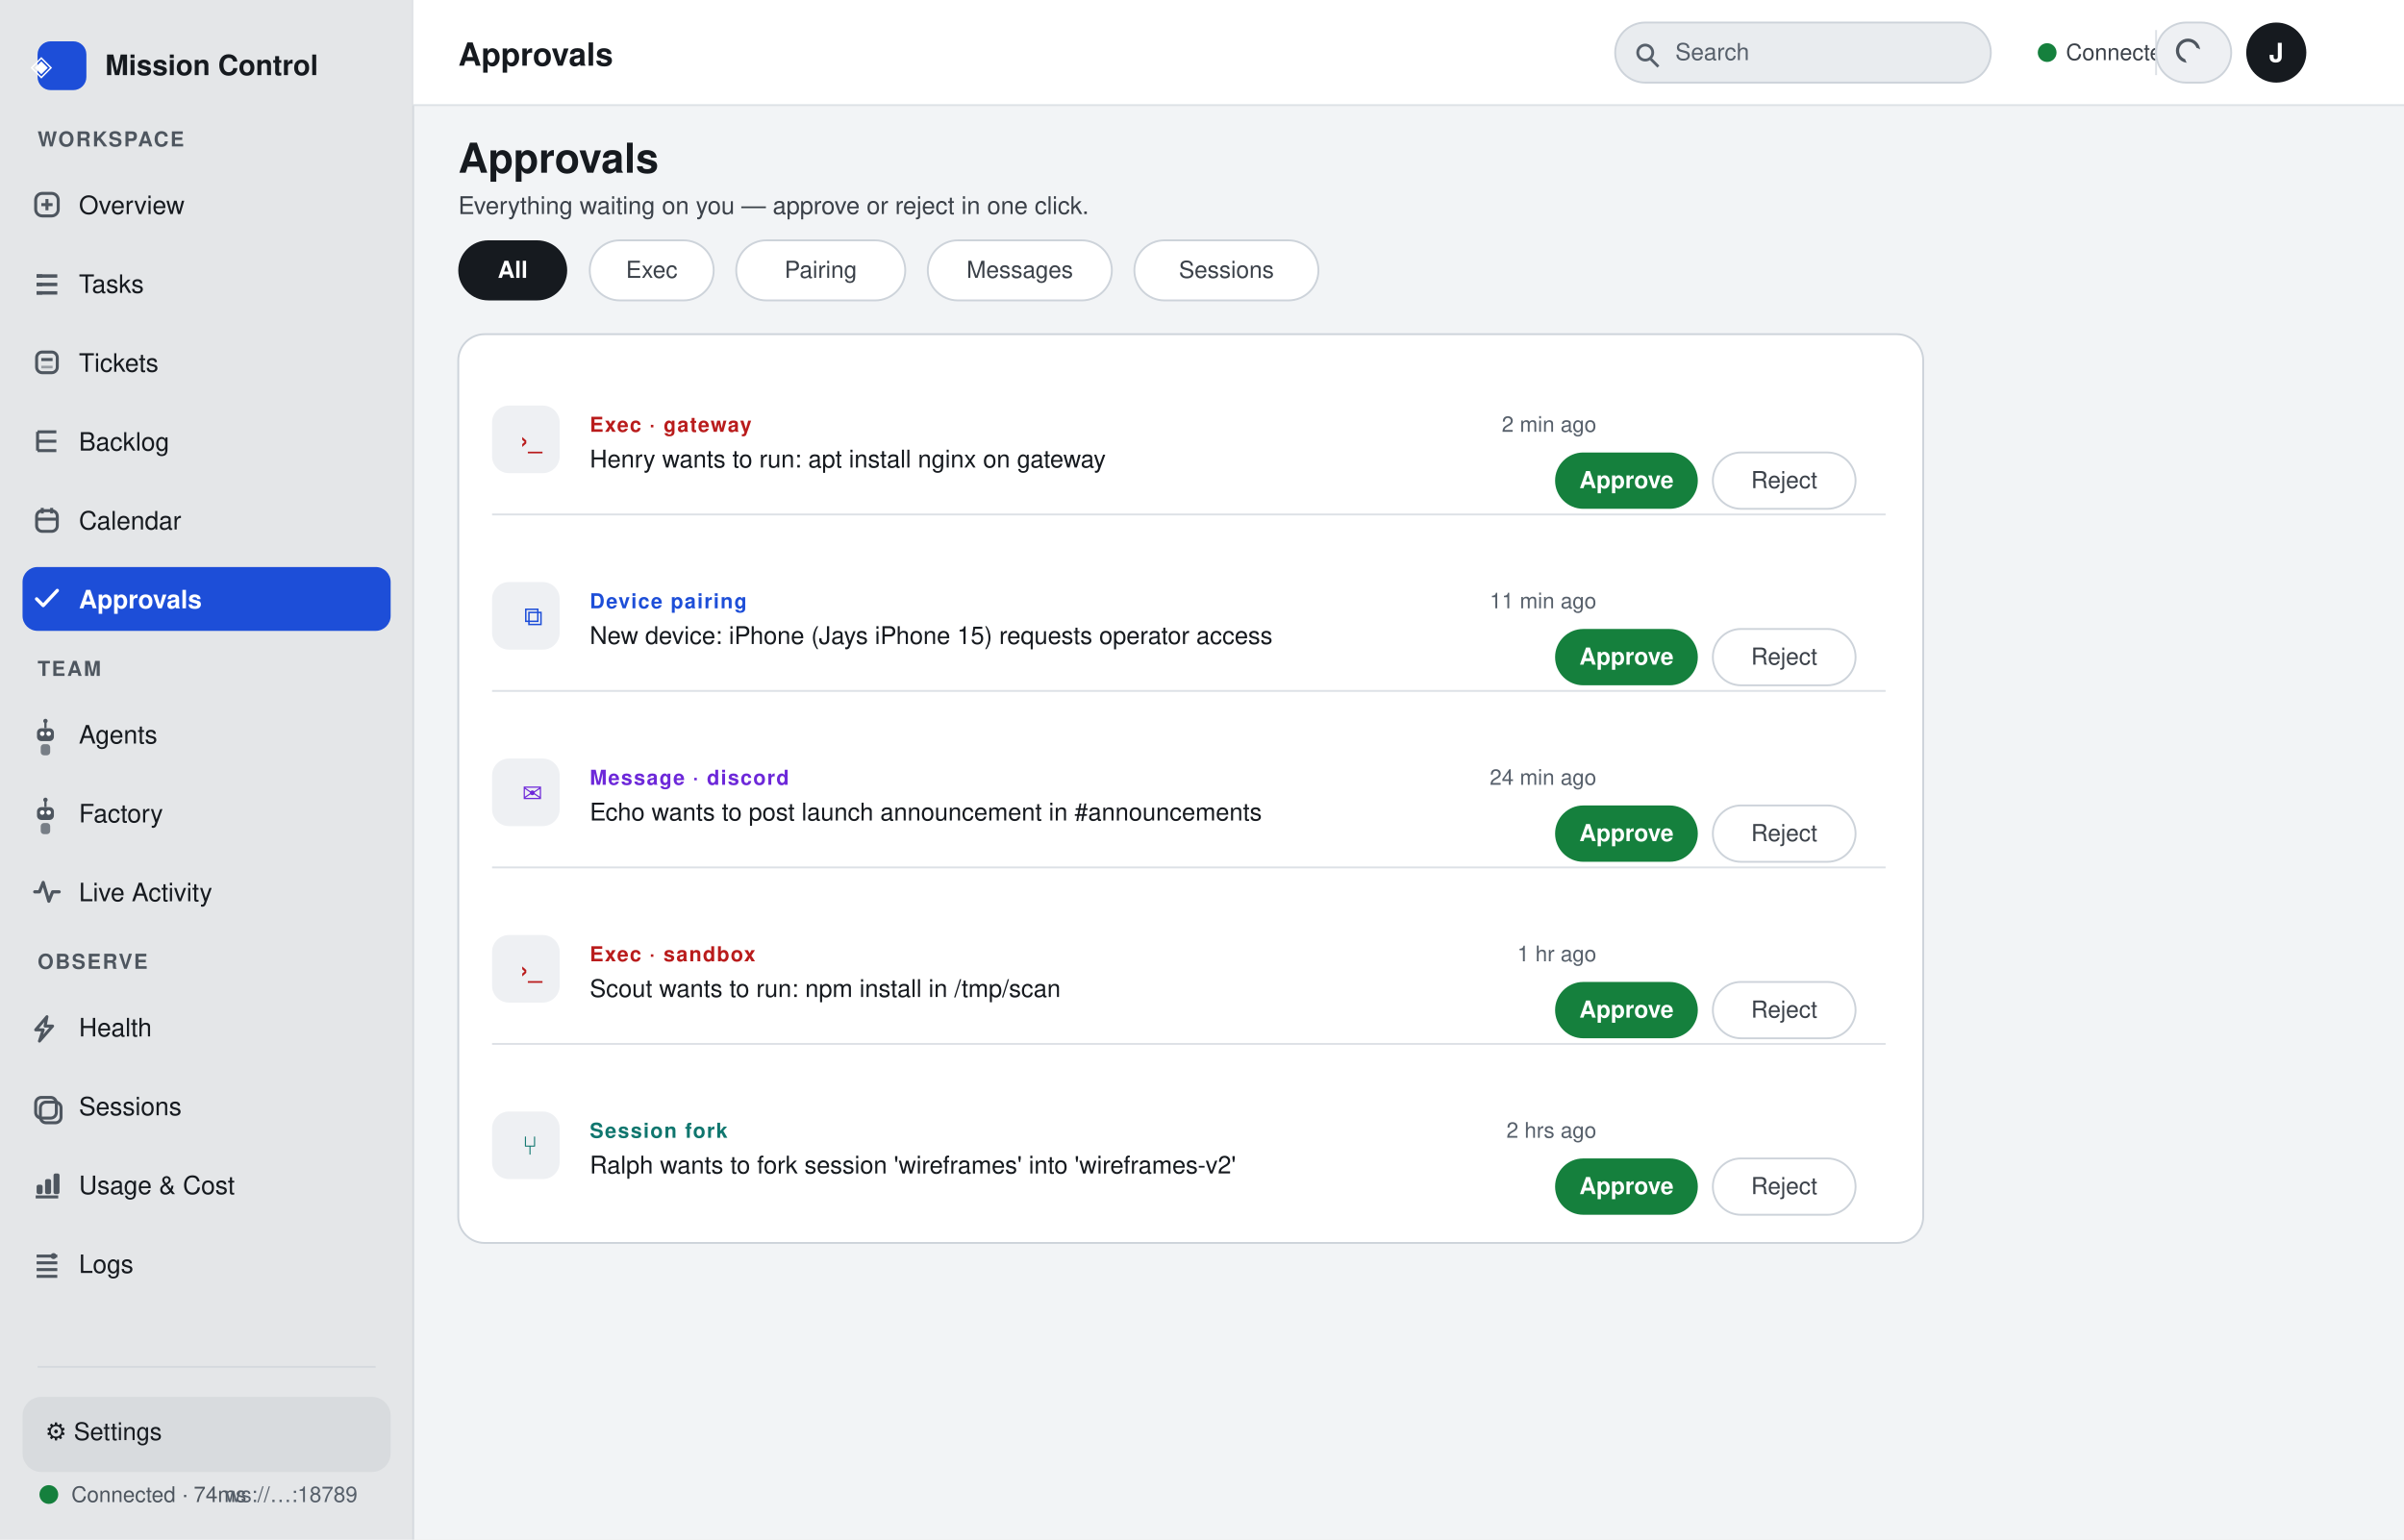
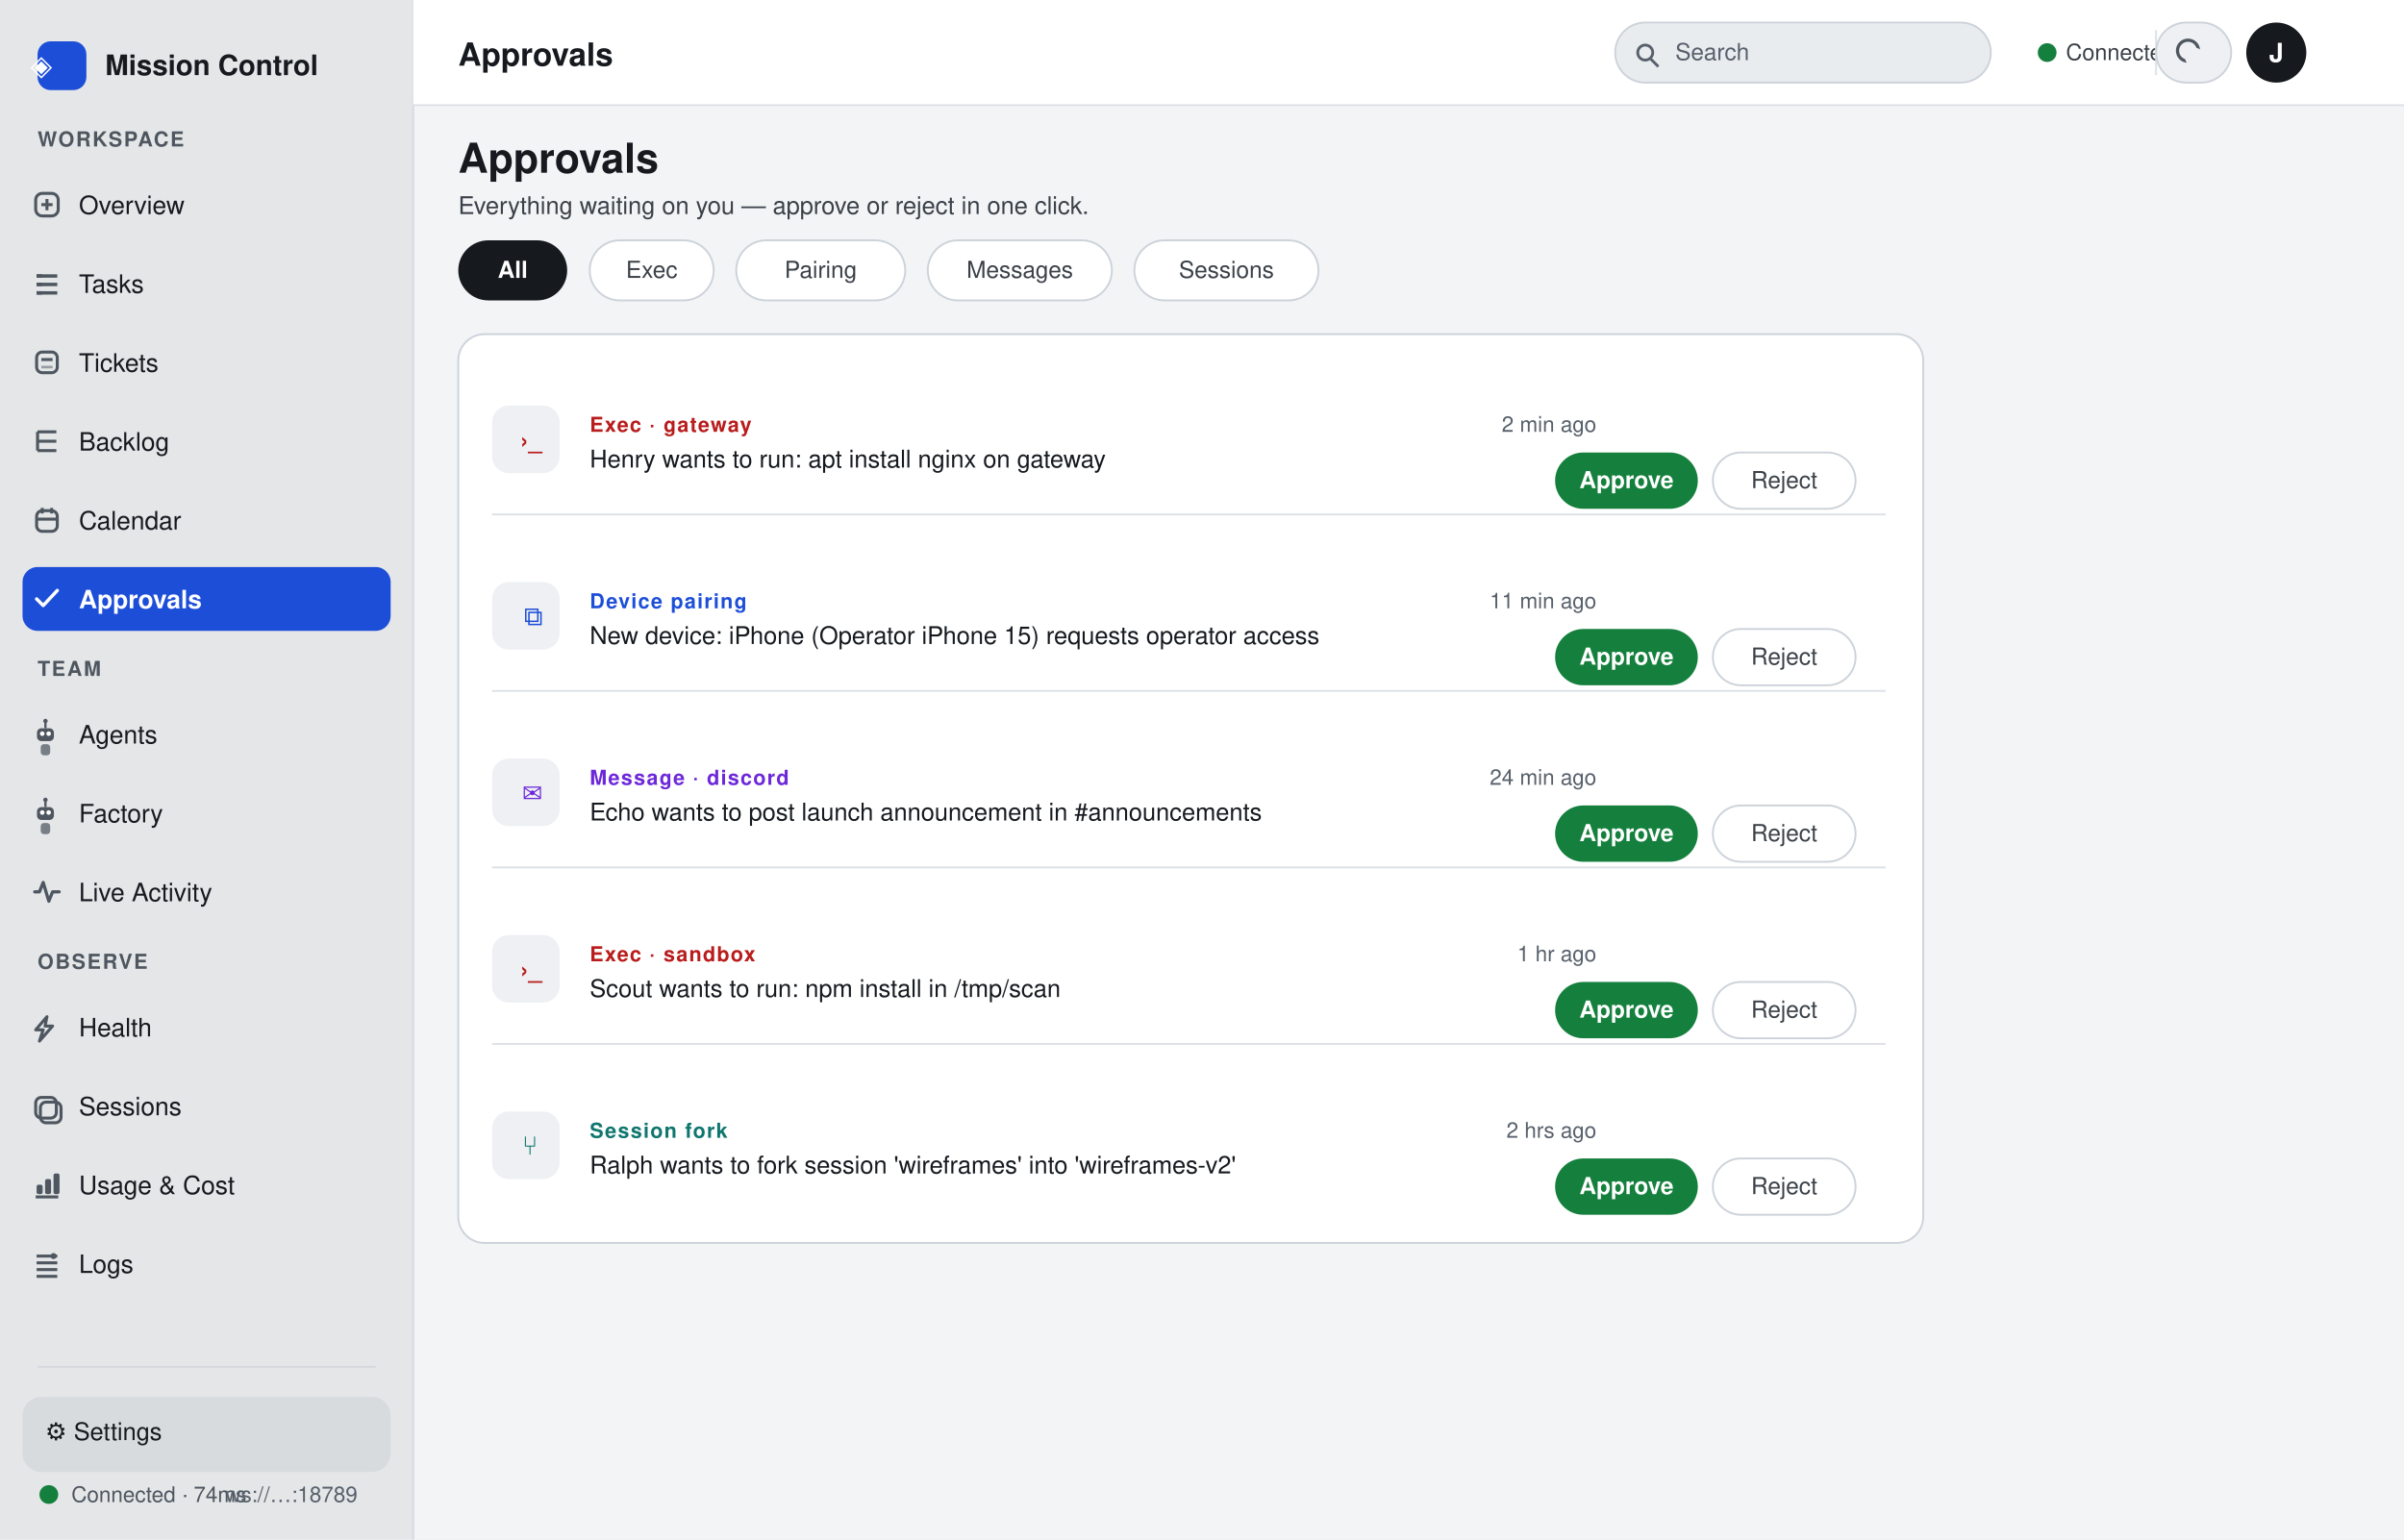
<svg xmlns="http://www.w3.org/2000/svg" width="1280" height="820" font-family="Helvetica Neue, Helvetica, Arial, sans-serif">
  <rect x="0" y="0" width="1280" height="820" fill="#F2F4F6" />
  <rect x="0" y="0" width="220" height="820" rx="0" fill="#E4E6E8" opacity="1" />
  <line x1="220" y1="0" x2="220" y2="820" stroke="#D5D9DE" stroke-width="1" opacity="1" />
  <rect x="20" y="22" width="26" height="26" rx="7" fill="#1D4ED8" opacity="1" />
  <text x="22" y="40" font-family="Helvetica Neue, Helvetica, Arial, sans-serif" font-size="15" font-weight="600" fill="#FFFFFF" text-anchor="middle" opacity="1">◈</text>
  <text x="56" y="40" font-family="Helvetica Neue, Helvetica, Arial, sans-serif" font-size="15" font-weight="600" fill="#161A1F" text-anchor="start" opacity="1">Mission Control</text>
  <text x="20" y="78" font-family="Helvetica Neue, Helvetica, Arial, sans-serif" font-size="11" font-weight="600" fill="#4E565F" text-anchor="start" opacity="1" letter-spacing="0.08em">WORKSPACE</text>
  <text x="42" y="114" font-family="Helvetica Neue, Helvetica, Arial, sans-serif" font-size="13.5" font-weight="400" fill="#161A1F" text-anchor="start" opacity="1">Overview</text>
  <rect x="19" y="103" width="12" height="12" rx="3.5" fill="none" stroke="#4E565F" stroke-width="1.6" opacity="1" />
  <line x1="22" y1="109.0" x2="28" y2="109.0" stroke="#4E565F" stroke-width="1.6" opacity="1" />
  <line x1="25.0" y1="106" x2="25.0" y2="112" stroke="#4E565F" stroke-width="1.6" opacity="1" />
  <text x="42" y="156" font-family="Helvetica Neue, Helvetica, Arial, sans-serif" font-size="13.5" font-weight="400" fill="#161A1F" text-anchor="start" opacity="1">Tasks</text>
  <line x1="19.5" y1="147.0" x2="30.5" y2="147.0" stroke="#4E565F" stroke-width="1.8" opacity="1" />
  <line x1="19.5" y1="151.5" x2="30.5" y2="151.5" stroke="#4E565F" stroke-width="1.8" opacity="1" />
  <line x1="19.5" y1="156.0" x2="30.5" y2="156.0" stroke="#4E565F" stroke-width="1.8" opacity="1" />
  <line x1="19.5" y1="147" x2="22.5" y2="147" stroke="#4E565F" stroke-width="1.8" opacity="1" />
  <line x1="19.5" y1="151.5" x2="22.5" y2="151.5" stroke="#4E565F" stroke-width="1.8" opacity="1" />
  <line x1="19.5" y1="156" x2="22.5" y2="156" stroke="#4E565F" stroke-width="1.8" opacity="1" />
  <text x="42" y="198" font-family="Helvetica Neue, Helvetica, Arial, sans-serif" font-size="13.5" font-weight="400" fill="#161A1F" text-anchor="start" opacity="1">Tickets</text>
  <rect x="19.5" y="187.5" width="11" height="11" rx="3" fill="none" stroke="#4E565F" stroke-width="1.6" opacity="1" />
  <line x1="22" y1="191.5" x2="28" y2="191.5" stroke="#4E565F" stroke-width="1.6" opacity="1" />
  <line x1="22" y1="195.5" x2="28" y2="195.5" stroke="#4E565F" stroke-width="1.4" opacity="0.5" />
  <text x="42" y="240" font-family="Helvetica Neue, Helvetica, Arial, sans-serif" font-size="13.5" font-weight="400" fill="#161A1F" text-anchor="start" opacity="1">Backlog</text>
  <line x1="20" y1="230" x2="30" y2="230" stroke="#4E565F" stroke-width="1.6" opacity="1" />
  <line x1="20" y1="235" x2="30" y2="235" stroke="#4E565F" stroke-width="1.6" opacity="1" />
  <line x1="20" y1="240" x2="30" y2="240" stroke="#4E565F" stroke-width="1.6" opacity="1" />
  <line x1="20" y1="230" x2="20" y2="240" stroke="#4E565F" stroke-width="1.6" opacity="1" />
  <text x="42" y="282" font-family="Helvetica Neue, Helvetica, Arial, sans-serif" font-size="13.5" font-weight="400" fill="#161A1F" text-anchor="start" opacity="1">Calendar</text>
  <rect x="19.5" y="272" width="11" height="11" rx="3" fill="none" stroke="#4E565F" stroke-width="1.6" opacity="1" />
  <line x1="19.5" y1="276.5" x2="30.5" y2="276.5" stroke="#4E565F" stroke-width="1.6" opacity="1" />
  <line x1="22.5" y1="270.5" x2="22.5" y2="273.5" stroke="#4E565F" stroke-width="1.6" opacity="1" />
  <line x1="27.5" y1="270.5" x2="27.5" y2="273.5" stroke="#4E565F" stroke-width="1.6" opacity="1" />
  <rect x="12" y="302" width="196" height="34" rx="8" fill="#1D4ED8" opacity="1" />
  <text x="42" y="324" font-family="Helvetica Neue, Helvetica, Arial, sans-serif" font-size="13.5" font-weight="600" fill="#FFFFFF" text-anchor="start" opacity="1">Approvals</text>
  <path d="M19.5,319.0 l3.5,3.5 l7.5,-8" stroke="#FFFFFF" stroke-width="1.8" fill="none" stroke-linecap="round" stroke-linejoin="round" />
  <text x="20" y="360" font-family="Helvetica Neue, Helvetica, Arial, sans-serif" font-size="11" font-weight="600" fill="#4E565F" text-anchor="start" opacity="1" letter-spacing="0.08em">TEAM</text>
  <text x="42" y="396" font-family="Helvetica Neue, Helvetica, Arial, sans-serif" font-size="13.5" font-weight="400" fill="#161A1F" text-anchor="start" opacity="1">Agents</text>
  <line x1="24.2" y1="385" x2="24.2" y2="387.88" stroke="#4E565F" stroke-width="1.2" opacity="1" />
  <circle cx="24.2" cy="384" r="1.17" fill="#4E565F" opacity="1" />
  <rect x="19.7" y="387.88" width="9.0" height="6.84" rx="2.34" fill="#4E565F" opacity="1" />
  <circle cx="22.49" cy="390.76" r="1.215" fill="#FFFFFF" opacity="1" />
  <circle cx="25.91" cy="390.76" r="1.215" fill="#FFFFFF" opacity="1" />
  <rect x="21.68" y="396.34" width="5.04" height="5.94" rx="1.71" fill="#4E565F" opacity="0.72" />
  <text x="42" y="438" font-family="Helvetica Neue, Helvetica, Arial, sans-serif" font-size="13.5" font-weight="400" fill="#161A1F" text-anchor="start" opacity="1">Factory</text>
  <line x1="24.2" y1="427" x2="24.2" y2="429.88" stroke="#4E565F" stroke-width="1.2" opacity="1" />
  <circle cx="24.2" cy="426" r="1.17" fill="#4E565F" opacity="1" />
  <rect x="19.7" y="429.88" width="9.0" height="6.84" rx="2.34" fill="#4E565F" opacity="1" />
  <circle cx="22.49" cy="432.76" r="1.215" fill="#FFFFFF" opacity="1" />
  <circle cx="25.91" cy="432.76" r="1.215" fill="#FFFFFF" opacity="1" />
  <rect x="21.68" y="438.34" width="5.04" height="5.94" rx="1.71" fill="#4E565F" opacity="0.72" />
  <text x="42" y="480" font-family="Helvetica Neue, Helvetica, Arial, sans-serif" font-size="13.5" font-weight="400" fill="#161A1F" text-anchor="start" opacity="1">Live Activity</text>
  <path d="M18.5,475.0 L21,475.0 L23,470.0 L26,480.0 L28,475.0 L31.5,475.0" stroke="#4E565F" stroke-width="1.7" fill="none" stroke-linecap="round" stroke-linejoin="round" />
  <text x="20" y="516" font-family="Helvetica Neue, Helvetica, Arial, sans-serif" font-size="11" font-weight="600" fill="#4E565F" text-anchor="start" opacity="1" letter-spacing="0.08em">OBSERVE</text>
  <text x="42" y="552" font-family="Helvetica Neue, Helvetica, Arial, sans-serif" font-size="13.5" font-weight="400" fill="#161A1F" text-anchor="start" opacity="1">Health</text>
  <path d="M25.0,541.5 l-6,7 l4,0 l-2,6 l7,-8 l-4,0 z" stroke="#4E565F" stroke-width="1.6" fill="none" stroke-linecap="round" stroke-linejoin="round" />
  <text x="42" y="594" font-family="Helvetica Neue, Helvetica, Arial, sans-serif" font-size="13.5" font-weight="400" fill="#161A1F" text-anchor="start" opacity="1">Sessions</text>
  <rect x="19" y="584.5" width="11" height="11" rx="3" fill="none" stroke="#4E565F" stroke-width="1.6" opacity="1" />
  <rect x="21.5" y="587" width="11" height="11" rx="3" fill="none" stroke="#4E565F" stroke-width="1.6" opacity="1" />
  <text x="42" y="636" font-family="Helvetica Neue, Helvetica, Arial, sans-serif" font-size="13.5" font-weight="400" fill="#161A1F" text-anchor="start" opacity="1">Usage &amp; Cost</text>
  <rect x="19.5" y="631" width="3.2" height="5" rx="1" fill="#4E565F" opacity="1" />
  <rect x="24.0" y="628" width="3.2" height="8" rx="1" fill="#4E565F" opacity="1" />
  <rect x="28.5" y="625" width="3.2" height="11" rx="1" fill="#4E565F" opacity="1" />
  <line x1="19" y1="637.5" x2="31" y2="637.5" stroke="#4E565F" stroke-width="1.6" opacity="1" />
  <text x="42" y="678" font-family="Helvetica Neue, Helvetica, Arial, sans-serif" font-size="13.5" font-weight="400" fill="#161A1F" text-anchor="start" opacity="1">Logs</text>
  <line x1="19.5" y1="669.0" x2="30.5" y2="669.0" stroke="#4E565F" stroke-width="1.6" opacity="1" />
  <line x1="19.5" y1="672.6" x2="30.5" y2="672.6" stroke="#4E565F" stroke-width="1.6" opacity="1" />
  <line x1="19.5" y1="676.2" x2="30.5" y2="676.2" stroke="#4E565F" stroke-width="1.6" opacity="1" />
  <line x1="19.5" y1="679.8" x2="30.5" y2="679.8" stroke="#4E565F" stroke-width="1.6" opacity="1" />
  <circle cx="28.5" cy="669" r="1.6" fill="#4E565F" opacity="1" />
  <line x1="20" y1="728" x2="200" y2="728" stroke="#D5D9DE" stroke-width="1" opacity="1" />
  <rect x="12" y="744" width="196" height="40" rx="10" fill="#D8DBDE" opacity="1" />
  <text x="24" y="767" font-family="Helvetica Neue, Helvetica, Arial, sans-serif" font-size="13" font-weight="500" fill="#161A1F" text-anchor="start" opacity="1">⚙  Settings</text>
  <circle cx="26" cy="796" r="5" fill="#15803D" opacity="1" />
  <text x="38" y="800" font-family="Helvetica Neue, Helvetica, Arial, sans-serif" font-size="11.5" font-weight="400" fill="#4E565F" text-anchor="start" opacity="1">Connected · 74ms</text>
  <text x="120" y="800" font-family="Helvetica Neue, Helvetica, Arial, sans-serif" font-size="11.5" font-weight="400" fill="#57606B" text-anchor="start" opacity="1">ws://…:18789</text>
  <rect x="220" y="0" width="1060" height="56" rx="0" fill="#FFFFFF" opacity="1" />
  <line x1="220" y1="56" x2="1280" y2="56" stroke="#DDE1E6" stroke-width="1" opacity="1" />
  <text x="244" y="35" font-family="Helvetica Neue, Helvetica, Arial, sans-serif" font-size="17" font-weight="600" fill="#161A1F" text-anchor="start" opacity="1">Approvals</text>
  <rect x="860" y="12" width="200" height="32" rx="16.0" fill="#E9ECEF" stroke="#CDD3DA" stroke-width="1" opacity="1" />
  <circle cx="876" cy="28.0" r="4" fill="none" stroke="#57606B" stroke-width="1.5" opacity="1" />
  <line x1="879" y1="31.5" x2="883" y2="35.5" stroke="#57606B" stroke-width="1.5" opacity="1" />
  <text x="892" y="32.0" font-family="Helvetica Neue, Helvetica, Arial, sans-serif" font-size="12.5" font-weight="400" fill="#57606B" text-anchor="start" opacity="1">Search</text>
  <circle cx="1090" cy="28" r="5" fill="#15803D" opacity="1" />
  <text x="1100" y="32" font-family="Helvetica Neue, Helvetica, Arial, sans-serif" font-size="12" font-weight="500" fill="#3B4149" text-anchor="start" opacity="1">Connected</text>
  <line x1="1148" y1="16" x2="1148" y2="40" stroke="#DDE1E6" stroke-width="1" opacity="1" />
  <rect x="1148" y="12" width="40" height="32" rx="16" fill="#EEF0F3" stroke="#CDD3DA" stroke-width="1" opacity="1" />
  <circle cx="1165" cy="27" r="5.6" fill="none" stroke="#4E565F" stroke-width="1.7" opacity="1" />
  <circle cx="1168.5" cy="30.5" r="5.1" fill="#EEF0F3" opacity="1" />
  <rect x="1196" y="12" width="32" height="32" rx="16" fill="#161A1F" opacity="1" />
  <text x="1212" y="33" font-family="Helvetica Neue, Helvetica, Arial, sans-serif" font-size="14" font-weight="600" fill="#FFFFFF" text-anchor="middle" opacity="1">J</text>
  <text x="244" y="92" font-family="Helvetica Neue, Helvetica, Arial, sans-serif" font-size="22" font-weight="600" fill="#161A1F" text-anchor="start" opacity="1">Approvals</text>
  <text x="244" y="114" font-family="Helvetica Neue, Helvetica, Arial, sans-serif" font-size="13" font-weight="400" fill="#3B4149" text-anchor="start" opacity="1">Everything waiting on you — approve or reject in one click.</text>
  <rect x="244" y="128" width="58" height="32" rx="16.0" fill="#161A1F" stroke="none" stroke-width="1" opacity="1" />
  <text x="273.0" y="148.0" font-family="Helvetica Neue, Helvetica, Arial, sans-serif" font-size="12.5" font-weight="600" fill="#FFFFFF" text-anchor="middle" opacity="1">All</text>
  <rect x="314" y="128" width="66" height="32" rx="16.0" fill="#FFFFFF" stroke="#CDD3DA" stroke-width="1" opacity="1" />
  <text x="347.0" y="148.0" font-family="Helvetica Neue, Helvetica, Arial, sans-serif" font-size="12.5" font-weight="500" fill="#3B4149" text-anchor="middle" opacity="1">Exec</text>
  <rect x="392" y="128" width="90" height="32" rx="16.0" fill="#FFFFFF" stroke="#CDD3DA" stroke-width="1" opacity="1" />
  <text x="437.0" y="148.0" font-family="Helvetica Neue, Helvetica, Arial, sans-serif" font-size="12.5" font-weight="500" fill="#3B4149" text-anchor="middle" opacity="1">Pairing</text>
  <rect x="494" y="128" width="98" height="32" rx="16.0" fill="#FFFFFF" stroke="#CDD3DA" stroke-width="1" opacity="1" />
  <text x="543.0" y="148.0" font-family="Helvetica Neue, Helvetica, Arial, sans-serif" font-size="12.5" font-weight="500" fill="#3B4149" text-anchor="middle" opacity="1">Messages</text>
  <rect x="604" y="128" width="98" height="32" rx="16.0" fill="#FFFFFF" stroke="#CDD3DA" stroke-width="1" opacity="1" />
  <text x="653.0" y="148.0" font-family="Helvetica Neue, Helvetica, Arial, sans-serif" font-size="12.5" font-weight="500" fill="#3B4149" text-anchor="middle" opacity="1">Sessions</text>
  <rect x="244" y="178" width="780" height="484" rx="14" fill="#FFFFFF" stroke="#CDD3DA" stroke-width="1" opacity="1" />
  <rect x="262" y="216" width="36" height="36" rx="9" fill="#EEF0F3" opacity="1" />
  <text x="277" y="239" font-family="Helvetica Neue, Helvetica, Arial, sans-serif" font-size="13" font-weight="600" fill="#B91C1C" text-anchor="start" opacity="1">›_</text>
  <text x="314" y="230" font-family="Helvetica Neue, Helvetica, Arial, sans-serif" font-size="11" font-weight="600" fill="#B91C1C" text-anchor="start" opacity="1" letter-spacing="0.06em">Exec · gateway</text>
  <text x="314" y="249" font-family="Helvetica Neue, Helvetica, Arial, sans-serif" font-size="13" font-weight="500" fill="#161A1F" text-anchor="start" opacity="1">Henry wants to run: apt install nginx on gateway</text>
  <text x="850" y="230" font-family="Helvetica Neue, Helvetica, Arial, sans-serif" font-size="11.5" font-weight="400" fill="#57606B" text-anchor="end" opacity="1">2 min ago</text>
  <rect x="828" y="241" width="76" height="30" rx="15.0" fill="#15803D" stroke="none" stroke-width="1" opacity="1" />
  <text x="866.0" y="260.0" font-family="Helvetica Neue, Helvetica, Arial, sans-serif" font-size="12.5" font-weight="600" fill="#FFFFFF" text-anchor="middle" opacity="1">Approve</text>
  <rect x="912" y="241" width="76" height="30" rx="15.0" fill="#FFFFFF" stroke="#CDD3DA" stroke-width="1" opacity="1" />
  <text x="950.0" y="260.0" font-family="Helvetica Neue, Helvetica, Arial, sans-serif" font-size="12.5" font-weight="500" fill="#3B4149" text-anchor="middle" opacity="1">Reject</text>
  <line x1="262" y1="274" x2="1004" y2="274" stroke="#DDE1E6" stroke-width="1" opacity="1" />
  <rect x="262" y="310" width="36" height="36" rx="9" fill="#EEF0F3" opacity="1" />
  <text x="279" y="333" font-family="Helvetica Neue, Helvetica, Arial, sans-serif" font-size="14" font-weight="600" fill="#1D4ED8" text-anchor="start" opacity="1">⧉</text>
  <text x="314" y="324" font-family="Helvetica Neue, Helvetica, Arial, sans-serif" font-size="11" font-weight="600" fill="#1D4ED8" text-anchor="start" opacity="1" letter-spacing="0.06em">Device pairing</text>
-   <text x="314" y="343" font-family="Helvetica Neue, Helvetica, Arial, sans-serif" font-size="13" font-weight="500" fill="#161A1F" text-anchor="start" opacity="1">New device: iPhone (Jays iPhone 15) requests operator access</text>
+   <text x="314" y="343" font-family="Helvetica Neue, Helvetica, Arial, sans-serif" font-size="13" font-weight="500" fill="#161A1F" text-anchor="start" opacity="1">New device: iPhone (Operator iPhone 15) requests operator access</text>
  <text x="850" y="324" font-family="Helvetica Neue, Helvetica, Arial, sans-serif" font-size="11.5" font-weight="400" fill="#57606B" text-anchor="end" opacity="1">11 min ago</text>
  <rect x="828" y="335" width="76" height="30" rx="15.0" fill="#15803D" stroke="none" stroke-width="1" opacity="1" />
  <text x="866.0" y="354.0" font-family="Helvetica Neue, Helvetica, Arial, sans-serif" font-size="12.5" font-weight="600" fill="#FFFFFF" text-anchor="middle" opacity="1">Approve</text>
  <rect x="912" y="335" width="76" height="30" rx="15.0" fill="#FFFFFF" stroke="#CDD3DA" stroke-width="1" opacity="1" />
  <text x="950.0" y="354.0" font-family="Helvetica Neue, Helvetica, Arial, sans-serif" font-size="12.5" font-weight="500" fill="#3B4149" text-anchor="middle" opacity="1">Reject</text>
  <line x1="262" y1="368" x2="1004" y2="368" stroke="#DDE1E6" stroke-width="1" opacity="1" />
  <rect x="262" y="404" width="36" height="36" rx="9" fill="#EEF0F3" opacity="1" />
  <text x="278" y="427" font-family="Helvetica Neue, Helvetica, Arial, sans-serif" font-size="13" font-weight="600" fill="#6D28D9" text-anchor="start" opacity="1">✉</text>
  <text x="314" y="418" font-family="Helvetica Neue, Helvetica, Arial, sans-serif" font-size="11" font-weight="600" fill="#6D28D9" text-anchor="start" opacity="1" letter-spacing="0.06em">Message · discord</text>
  <text x="314" y="437" font-family="Helvetica Neue, Helvetica, Arial, sans-serif" font-size="13" font-weight="500" fill="#161A1F" text-anchor="start" opacity="1">Echo wants to post launch announcement in #announcements</text>
  <text x="850" y="418" font-family="Helvetica Neue, Helvetica, Arial, sans-serif" font-size="11.5" font-weight="400" fill="#57606B" text-anchor="end" opacity="1">24 min ago</text>
  <rect x="828" y="429" width="76" height="30" rx="15.0" fill="#15803D" stroke="none" stroke-width="1" opacity="1" />
  <text x="866.0" y="448.0" font-family="Helvetica Neue, Helvetica, Arial, sans-serif" font-size="12.5" font-weight="600" fill="#FFFFFF" text-anchor="middle" opacity="1">Approve</text>
  <rect x="912" y="429" width="76" height="30" rx="15.0" fill="#FFFFFF" stroke="#CDD3DA" stroke-width="1" opacity="1" />
  <text x="950.0" y="448.0" font-family="Helvetica Neue, Helvetica, Arial, sans-serif" font-size="12.5" font-weight="500" fill="#3B4149" text-anchor="middle" opacity="1">Reject</text>
  <line x1="262" y1="462" x2="1004" y2="462" stroke="#DDE1E6" stroke-width="1" opacity="1" />
  <rect x="262" y="498" width="36" height="36" rx="9" fill="#EEF0F3" opacity="1" />
  <text x="277" y="521" font-family="Helvetica Neue, Helvetica, Arial, sans-serif" font-size="13" font-weight="600" fill="#B91C1C" text-anchor="start" opacity="1">›_</text>
  <text x="314" y="512" font-family="Helvetica Neue, Helvetica, Arial, sans-serif" font-size="11" font-weight="600" fill="#B91C1C" text-anchor="start" opacity="1" letter-spacing="0.06em">Exec · sandbox</text>
  <text x="314" y="531" font-family="Helvetica Neue, Helvetica, Arial, sans-serif" font-size="13" font-weight="500" fill="#161A1F" text-anchor="start" opacity="1">Scout wants to run: npm install in /tmp/scan</text>
  <text x="850" y="512" font-family="Helvetica Neue, Helvetica, Arial, sans-serif" font-size="11.5" font-weight="400" fill="#57606B" text-anchor="end" opacity="1">1 hr ago</text>
  <rect x="828" y="523" width="76" height="30" rx="15.0" fill="#15803D" stroke="none" stroke-width="1" opacity="1" />
  <text x="866.0" y="542.0" font-family="Helvetica Neue, Helvetica, Arial, sans-serif" font-size="12.5" font-weight="600" fill="#FFFFFF" text-anchor="middle" opacity="1">Approve</text>
  <rect x="912" y="523" width="76" height="30" rx="15.0" fill="#FFFFFF" stroke="#CDD3DA" stroke-width="1" opacity="1" />
  <text x="950.0" y="542.0" font-family="Helvetica Neue, Helvetica, Arial, sans-serif" font-size="12.5" font-weight="500" fill="#3B4149" text-anchor="middle" opacity="1">Reject</text>
  <line x1="262" y1="556" x2="1004" y2="556" stroke="#DDE1E6" stroke-width="1" opacity="1" />
  <rect x="262" y="592" width="36" height="36" rx="9" fill="#EEF0F3" opacity="1" />
  <text x="278" y="615" font-family="Helvetica Neue, Helvetica, Arial, sans-serif" font-size="14" font-weight="600" fill="#0F766E" text-anchor="start" opacity="1">⑂</text>
  <text x="314" y="606" font-family="Helvetica Neue, Helvetica, Arial, sans-serif" font-size="11" font-weight="600" fill="#0F766E" text-anchor="start" opacity="1" letter-spacing="0.06em">Session fork</text>
  <text x="314" y="625" font-family="Helvetica Neue, Helvetica, Arial, sans-serif" font-size="13" font-weight="500" fill="#161A1F" text-anchor="start" opacity="1">Ralph wants to fork session 'wireframes' into 'wireframes-v2'</text>
  <text x="850" y="606" font-family="Helvetica Neue, Helvetica, Arial, sans-serif" font-size="11.5" font-weight="400" fill="#57606B" text-anchor="end" opacity="1">2 hrs ago</text>
  <rect x="828" y="617" width="76" height="30" rx="15.0" fill="#15803D" stroke="none" stroke-width="1" opacity="1" />
  <text x="866.0" y="636.0" font-family="Helvetica Neue, Helvetica, Arial, sans-serif" font-size="12.5" font-weight="600" fill="#FFFFFF" text-anchor="middle" opacity="1">Approve</text>
  <rect x="912" y="617" width="76" height="30" rx="15.0" fill="#FFFFFF" stroke="#CDD3DA" stroke-width="1" opacity="1" />
  <text x="950.0" y="636.0" font-family="Helvetica Neue, Helvetica, Arial, sans-serif" font-size="12.5" font-weight="500" fill="#3B4149" text-anchor="middle" opacity="1">Reject</text>
</svg>
